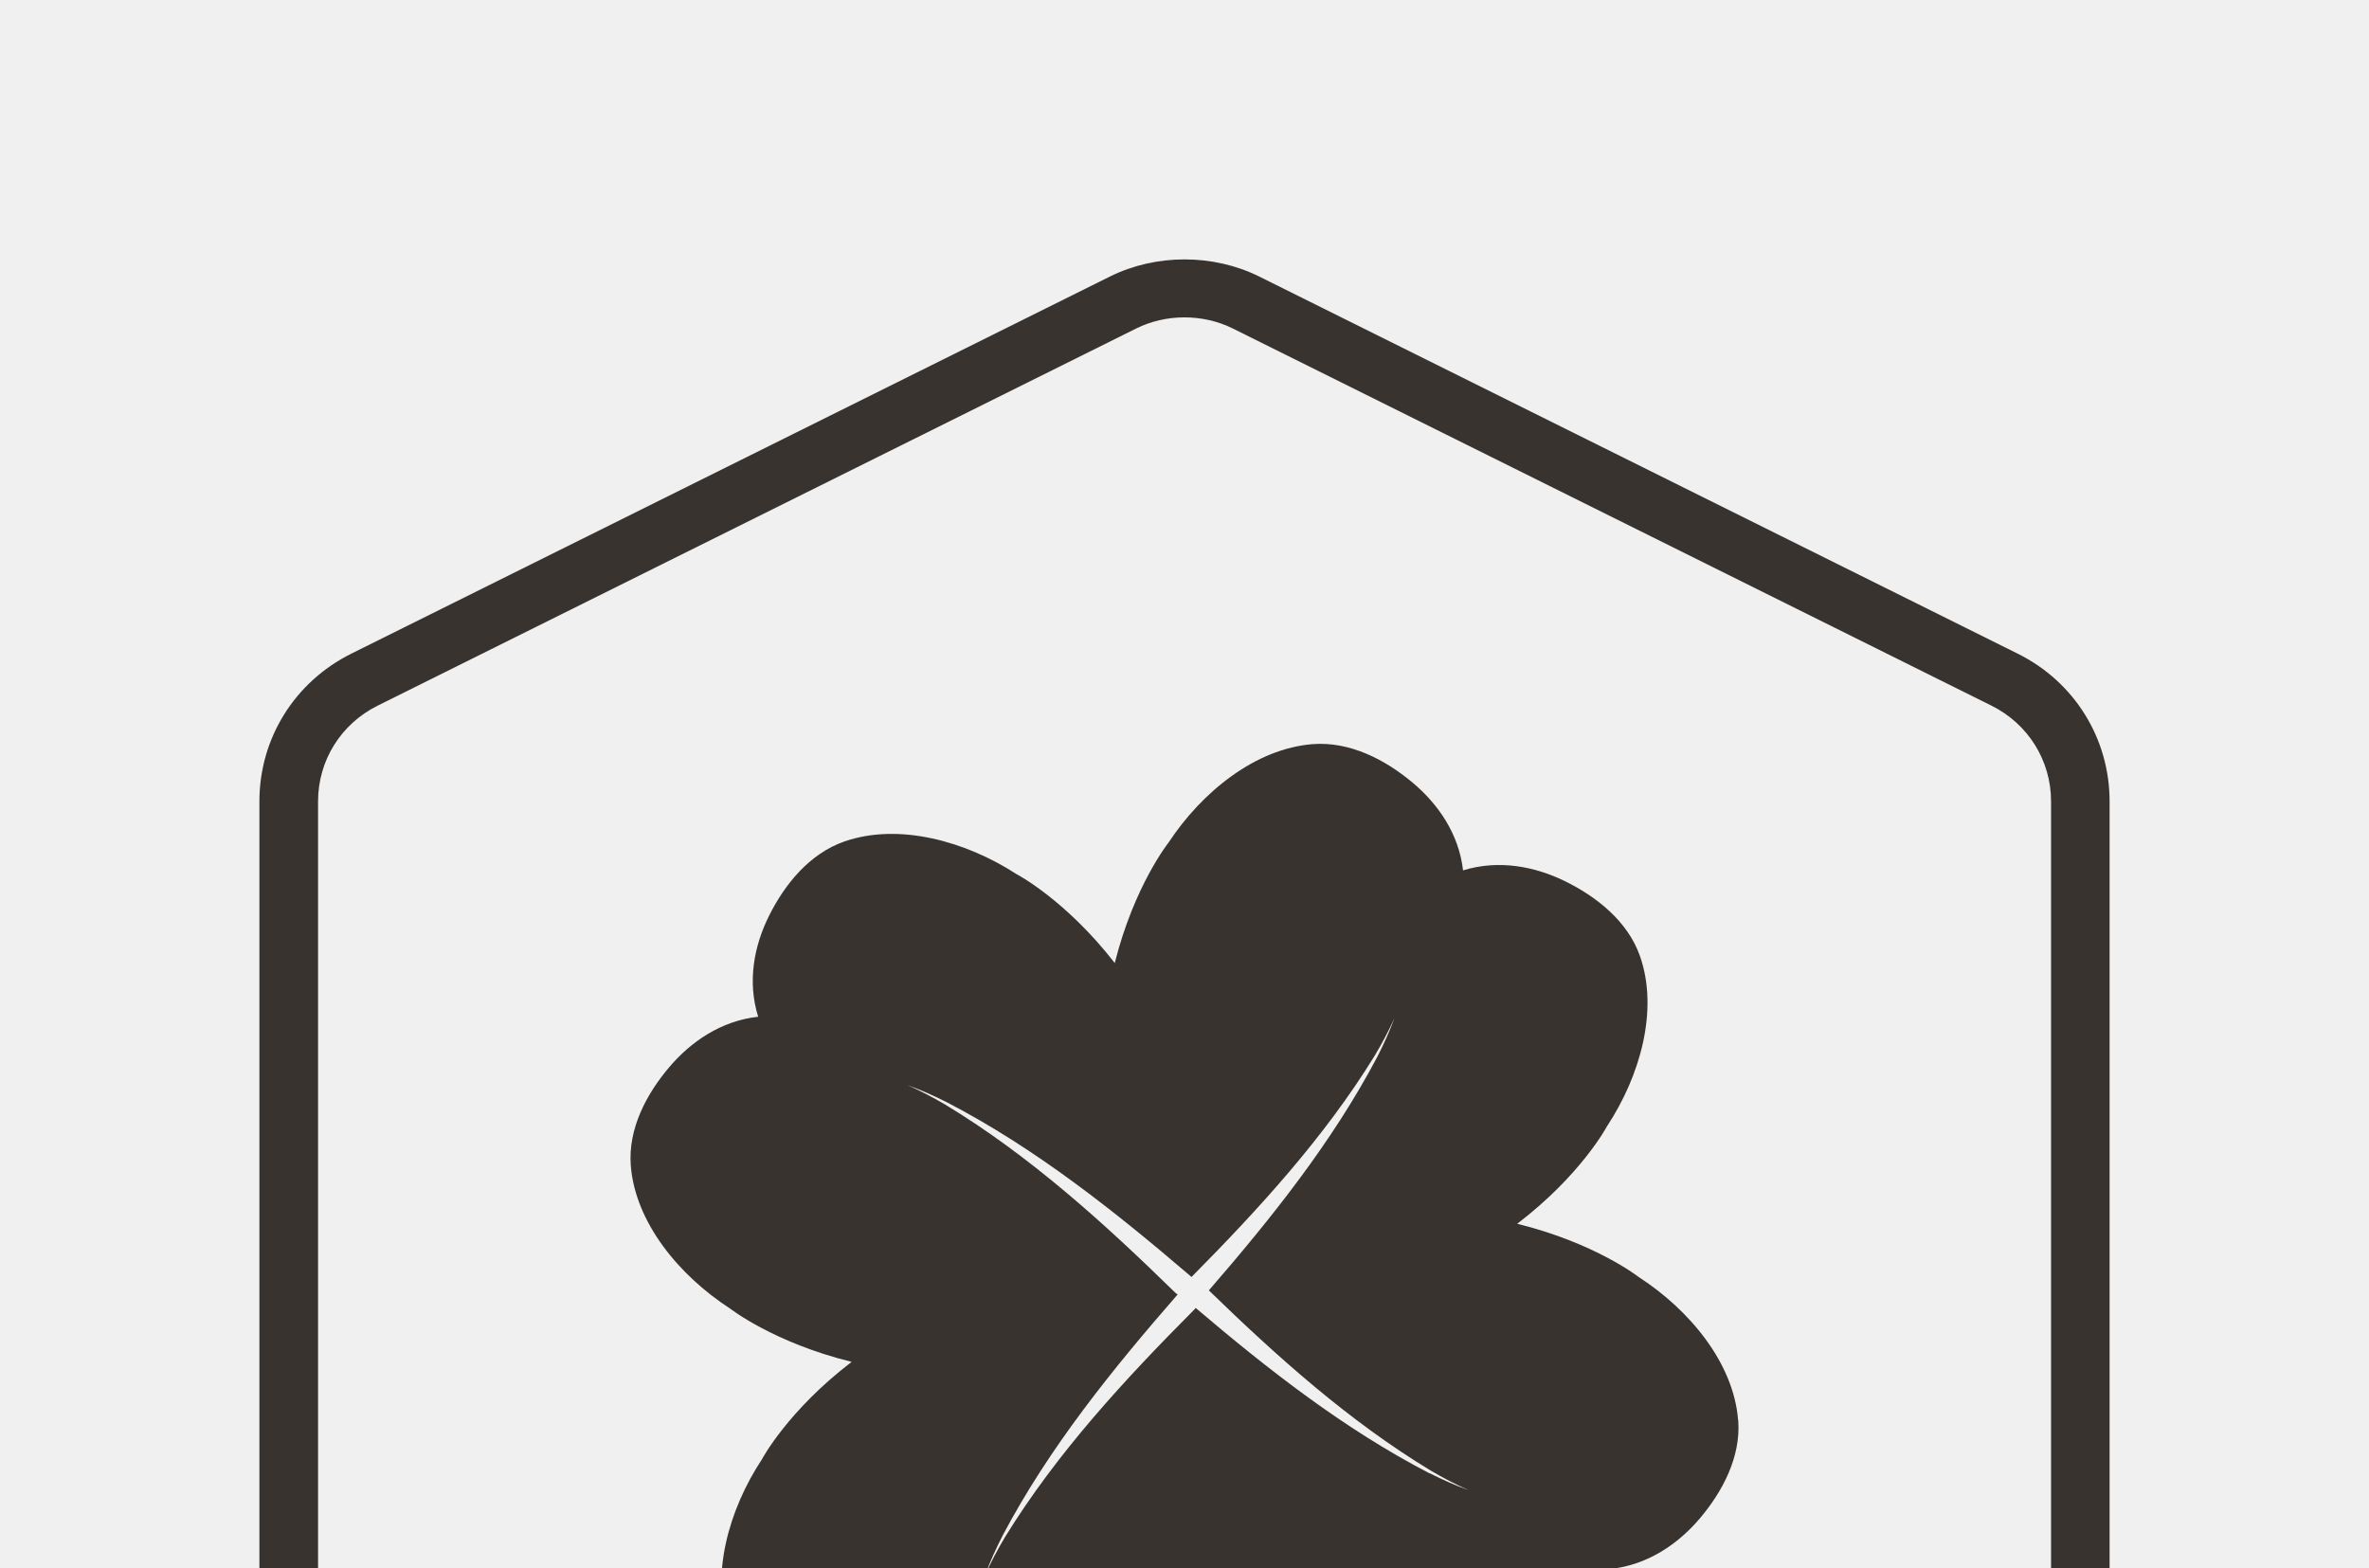
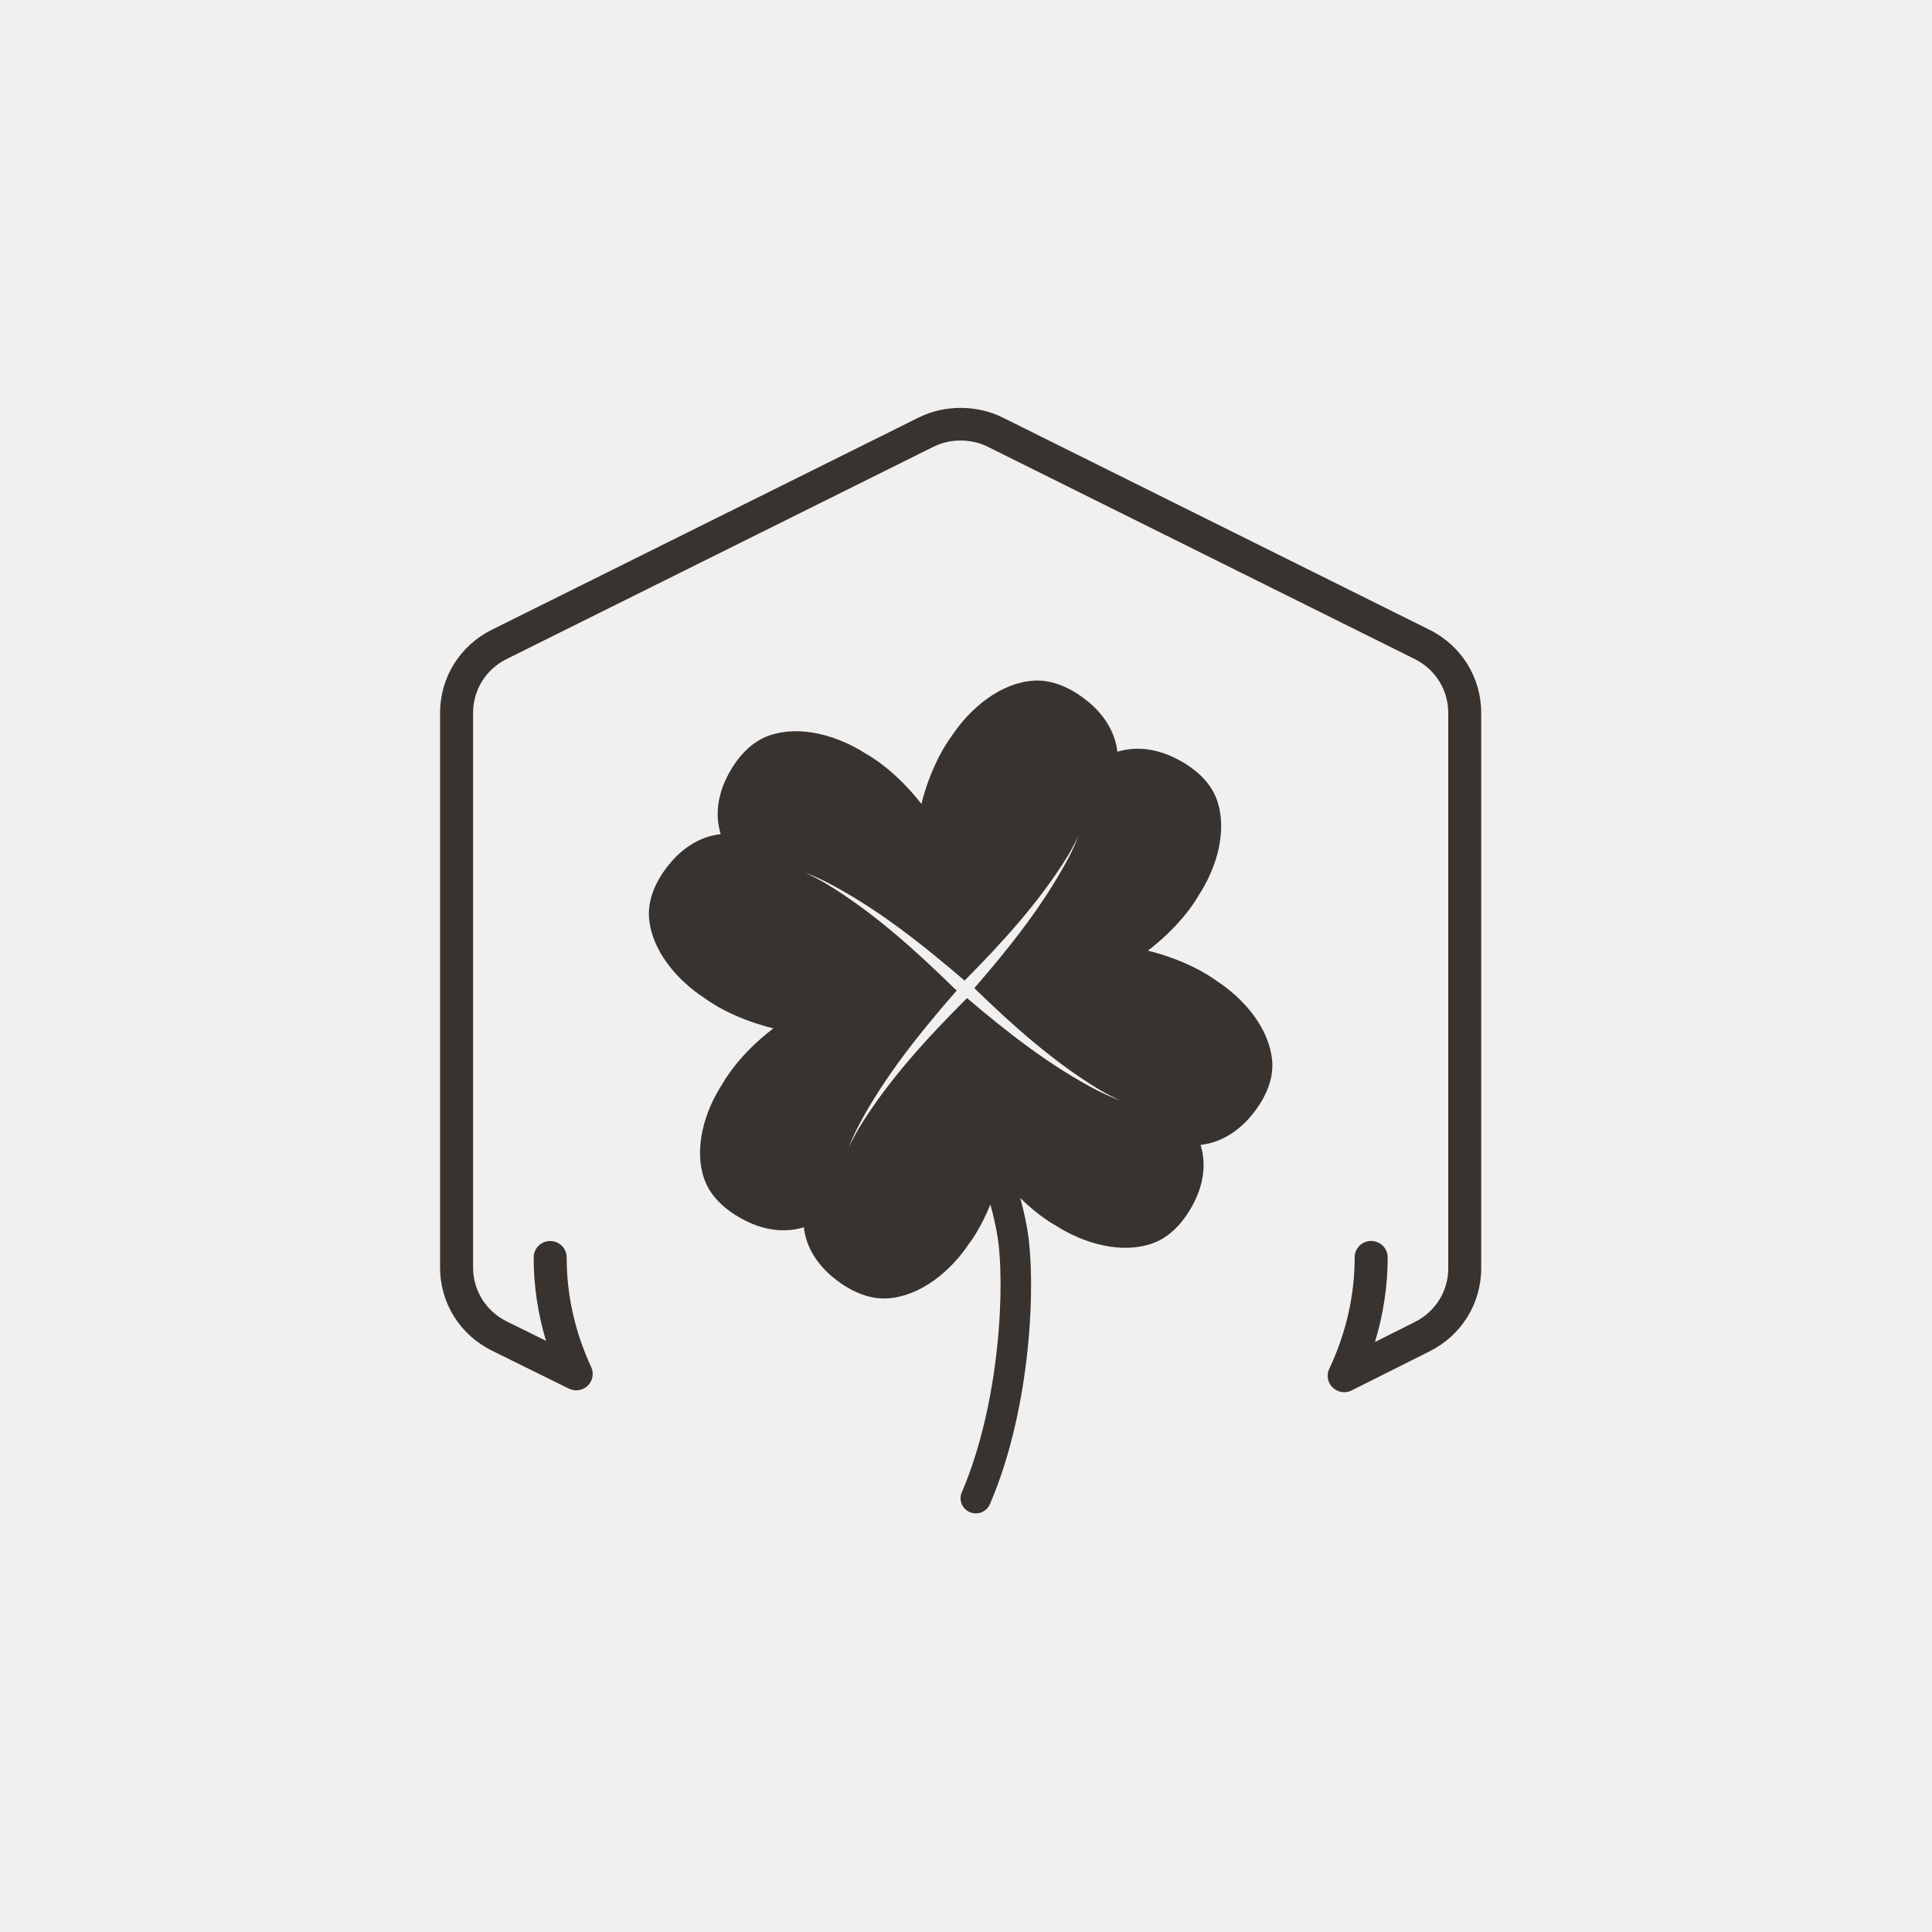
- <svg xmlns="http://www.w3.org/2000/svg" viewBox="27.4 24.4 124.2 82.2" fill="none">
+ <svg xmlns="http://www.w3.org/2000/svg" width="180" height="180" viewBox="0 0 180 180" fill="none">
  <g clip-path="url(#clip0_5049_344)">
    <path d="M125.233 129.705C124.84 129.705 124.458 129.558 124.163 129.272C123.69 128.821 123.56 128.12 123.843 127.535C125.411 124.206 126.211 120.707 126.211 117.141C126.211 116.3 126.9 115.617 127.748 115.617C128.597 115.617 129.286 116.3 129.286 117.141C129.286 119.824 128.886 122.463 128.099 125.035L131.826 123.164C133.744 122.201 134.931 120.287 134.931 118.159V66.419C134.931 64.285 133.732 62.359 131.807 61.402L92.037 41.627C90.469 40.847 88.525 40.847 86.963 41.627L47.199 61.402C45.274 62.359 44.075 64.279 44.075 66.419V118.092C44.075 120.232 45.28 122.158 47.211 123.115L50.87 124.92C50.108 122.384 49.72 119.781 49.72 117.147C49.72 116.306 50.409 115.624 51.258 115.624C52.106 115.624 52.795 116.306 52.795 117.147C52.795 120.659 53.564 124.103 55.083 127.376C55.353 127.961 55.224 128.656 54.757 129.107C54.29 129.558 53.589 129.662 53.004 129.376L45.84 125.84C42.851 124.365 41 121.396 41 118.092V66.419C41 63.121 42.845 60.158 45.815 58.677L85.586 38.902C88.002 37.702 91.004 37.702 93.421 38.902L133.185 58.677C136.155 60.152 138 63.121 138 66.419V118.165C138 121.451 136.161 124.408 133.203 125.895L125.922 129.546C125.701 129.656 125.467 129.711 125.227 129.711L125.233 129.705Z" fill="#38332F" />
    <path d="M118.524 98.866C118.29 95.873 115.984 93.093 113.321 91.368C113.309 91.362 111.046 89.582 106.944 88.57C110.295 86.01 111.642 83.474 111.648 83.462C113.389 80.823 114.373 77.354 113.376 74.526C112.731 72.697 111.095 71.417 109.459 70.612C107.86 69.826 105.966 69.466 104.103 70.039C103.887 68.119 102.787 66.54 101.421 65.406C100.019 64.242 98.186 63.273 96.231 63.419C93.211 63.651 90.407 65.937 88.667 68.576C88.661 68.588 86.865 70.832 85.844 74.898C83.261 71.575 80.703 70.24 80.691 70.234C78.028 68.509 74.528 67.534 71.675 68.522C69.83 69.162 68.539 70.783 67.727 72.404C66.933 73.989 66.571 75.867 67.149 77.714C65.212 77.927 63.619 79.018 62.475 80.372C61.3 81.761 60.322 83.578 60.47 85.516C60.704 88.509 63.01 91.289 65.673 93.014C65.685 93.02 67.948 94.8 72.05 95.812C68.698 98.372 67.352 100.908 67.346 100.92C65.605 103.56 64.621 107.028 65.618 109.857C66.263 111.686 67.899 112.966 69.535 113.77C71.134 114.557 73.028 114.916 74.891 114.343C75.106 116.263 76.207 117.842 77.573 118.976C78.975 120.14 80.807 121.11 82.763 120.963C85.782 120.732 88.587 118.446 90.327 115.806C90.327 115.8 91.336 114.544 92.27 112.216C92.504 113.045 92.719 113.965 92.898 114.977C93.673 119.366 93.23 130.619 89.608 139.037C89.3 139.75 89.638 140.579 90.358 140.884C90.542 140.963 90.727 141 90.918 141C91.471 141 91.994 140.677 92.227 140.147C96.151 131.021 96.551 119.141 95.677 114.343C95.499 113.356 95.284 112.447 95.056 111.618C96.864 113.392 98.297 114.142 98.309 114.148C100.972 115.873 104.472 116.849 107.325 115.861C109.17 115.221 110.461 113.6 111.273 111.978C112.067 110.393 112.429 108.516 111.851 106.669C113.788 106.455 115.381 105.364 116.525 104.011C117.7 102.621 118.677 100.805 118.53 98.866H118.524ZM102.338 101.652C97.873 99.335 93.9 96.227 90.087 92.984C90.069 93.008 90.05 93.032 90.026 93.057C86.379 96.72 82.812 100.579 80.094 104.992C79.713 105.632 79.362 106.285 79.061 106.961C79.313 106.26 79.627 105.584 79.965 104.919C82.406 100.299 85.715 96.208 89.14 92.277C89.091 92.246 89.042 92.216 88.999 92.167C85.303 88.552 81.41 85.017 76.958 82.322C76.312 81.944 75.654 81.597 74.971 81.298C75.678 81.548 76.361 81.859 77.031 82.194C81.705 84.62 85.838 87.912 89.823 91.32C89.835 91.332 89.854 91.35 89.866 91.362C93.396 87.796 96.834 84.041 99.472 79.756C99.853 79.116 100.204 78.464 100.505 77.787C100.253 78.488 99.939 79.165 99.601 79.829C97.246 84.285 94.079 88.253 90.776 92.063C94.355 95.538 98.125 98.921 102.418 101.518C103.063 101.896 103.721 102.243 104.404 102.542C103.697 102.292 103.014 101.981 102.344 101.646L102.338 101.652Z" fill="#38332F" />
  </g>
  <defs>
    <clipPath id="clip0_5049_344">
      <rect width="97" height="103" fill="white" transform="translate(41 38)" />
    </clipPath>
  </defs>
</svg>
